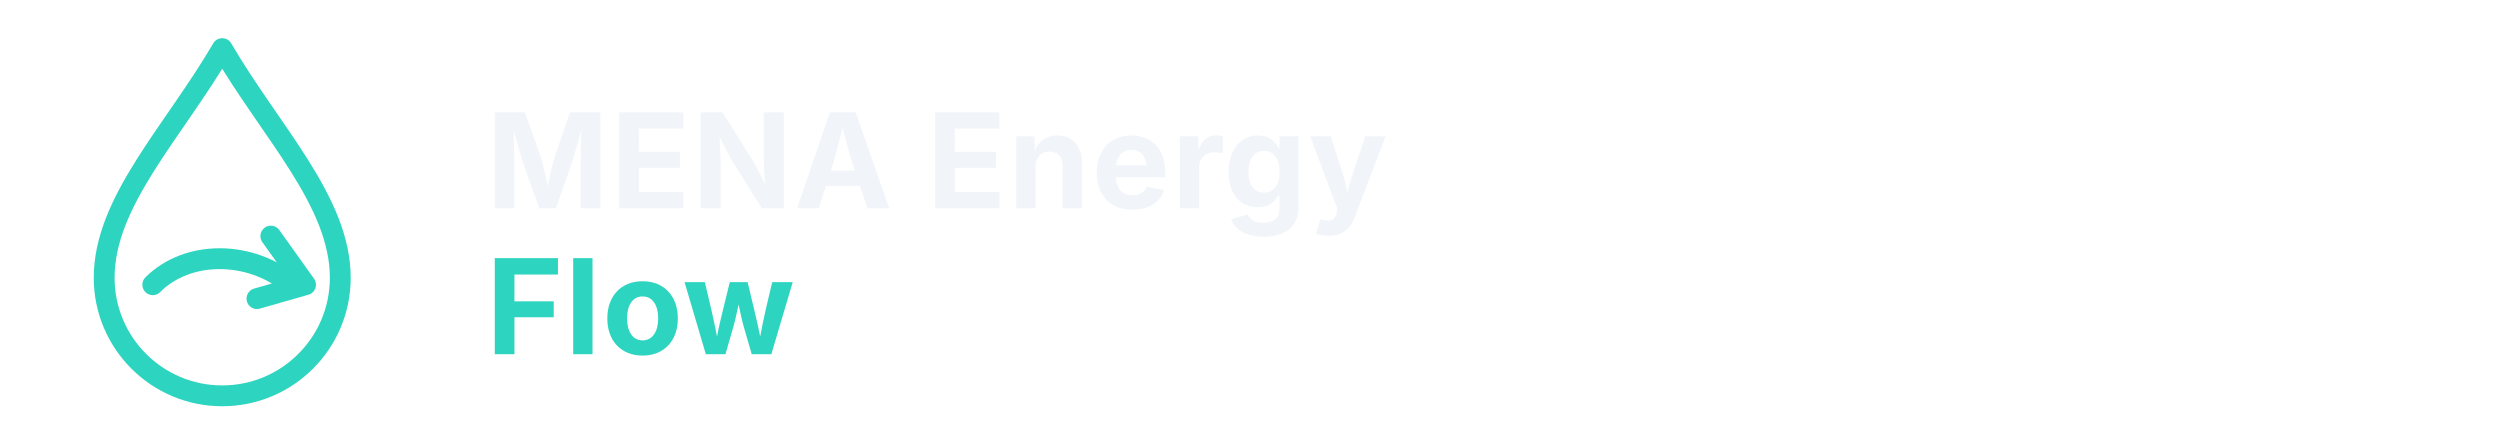
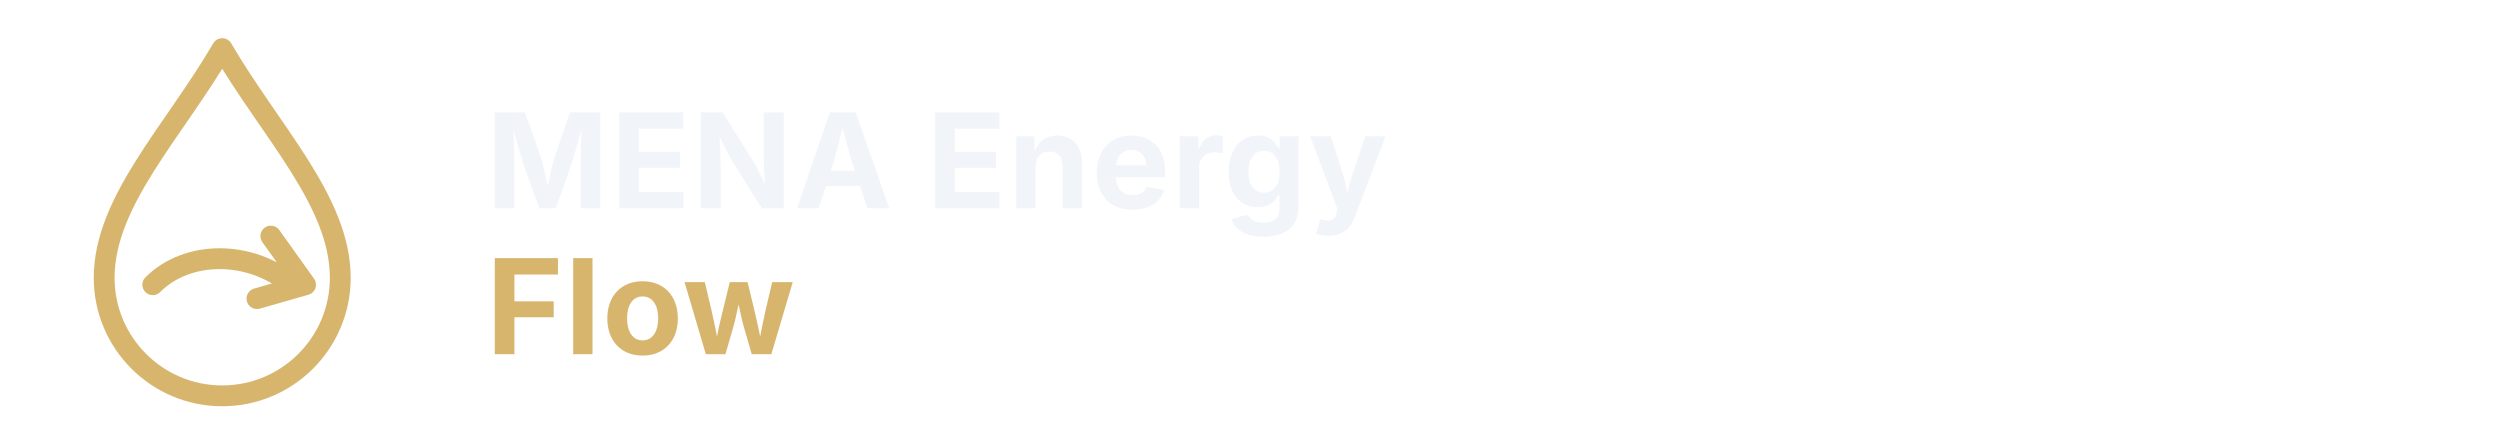
<svg xmlns="http://www.w3.org/2000/svg" viewBox="0 0 360 64" role="img" aria-labelledby="title desc">
-   <g fill="none" stroke="#2dd4bf" stroke-width="3" stroke-linecap="round" stroke-linejoin="round">
+   <g fill="none" stroke="#d7b56d" stroke-width="3" stroke-linecap="round" stroke-linejoin="round">
    <path d="M32 7C25 19 15 29 15 40a17 17 0 0 0 34 0C49 29 39 19 32 7Z" />
    <path d="M22 41c5-5 14-5 20 0M39 34l5 7-7 2" />
  </g>
  <text x="70" y="30" fill="#f1f5f9" font-family="Inter,Segoe UI,Arial,sans-serif" font-size="19" font-weight="700" letter-spacing=".2">MENA Energy</text>
-   <text x="70" y="51" fill="#2dd4bf" font-family="Inter,Segoe UI,Arial,sans-serif" font-size="19" font-weight="700" letter-spacing=".2">Flow</text>
+   <text x="70" y="51" fill="#d7b56d" font-family="Inter,Segoe UI,Arial,sans-serif" font-size="19" font-weight="700" letter-spacing=".2">Flow</text>
</svg>
